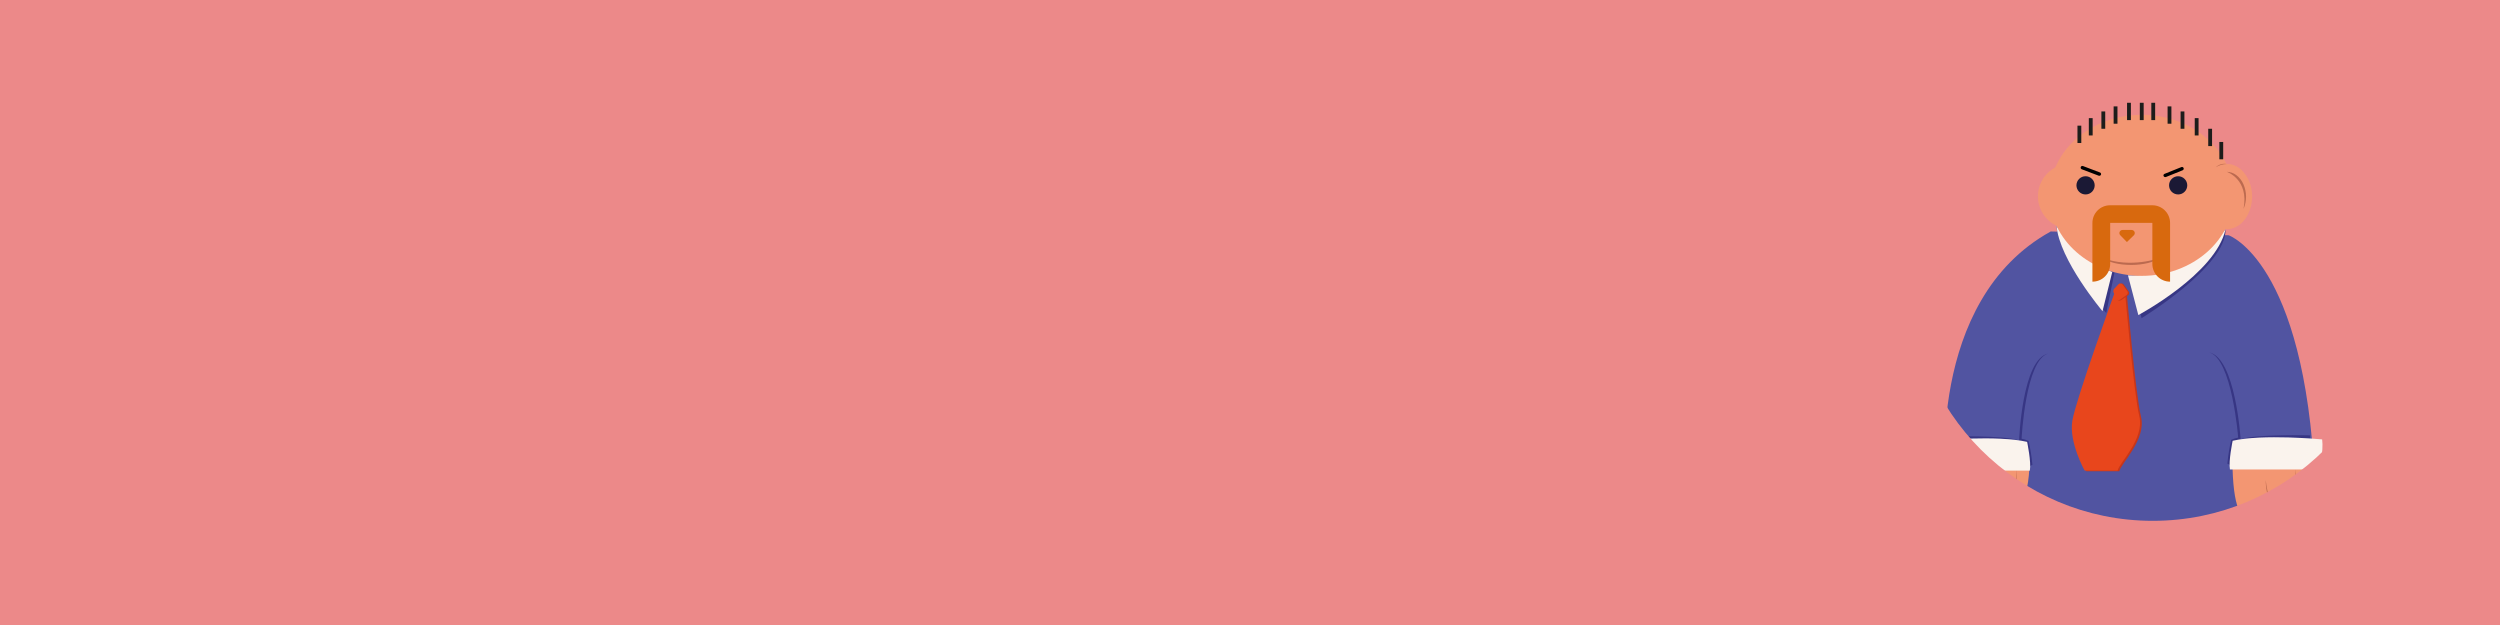
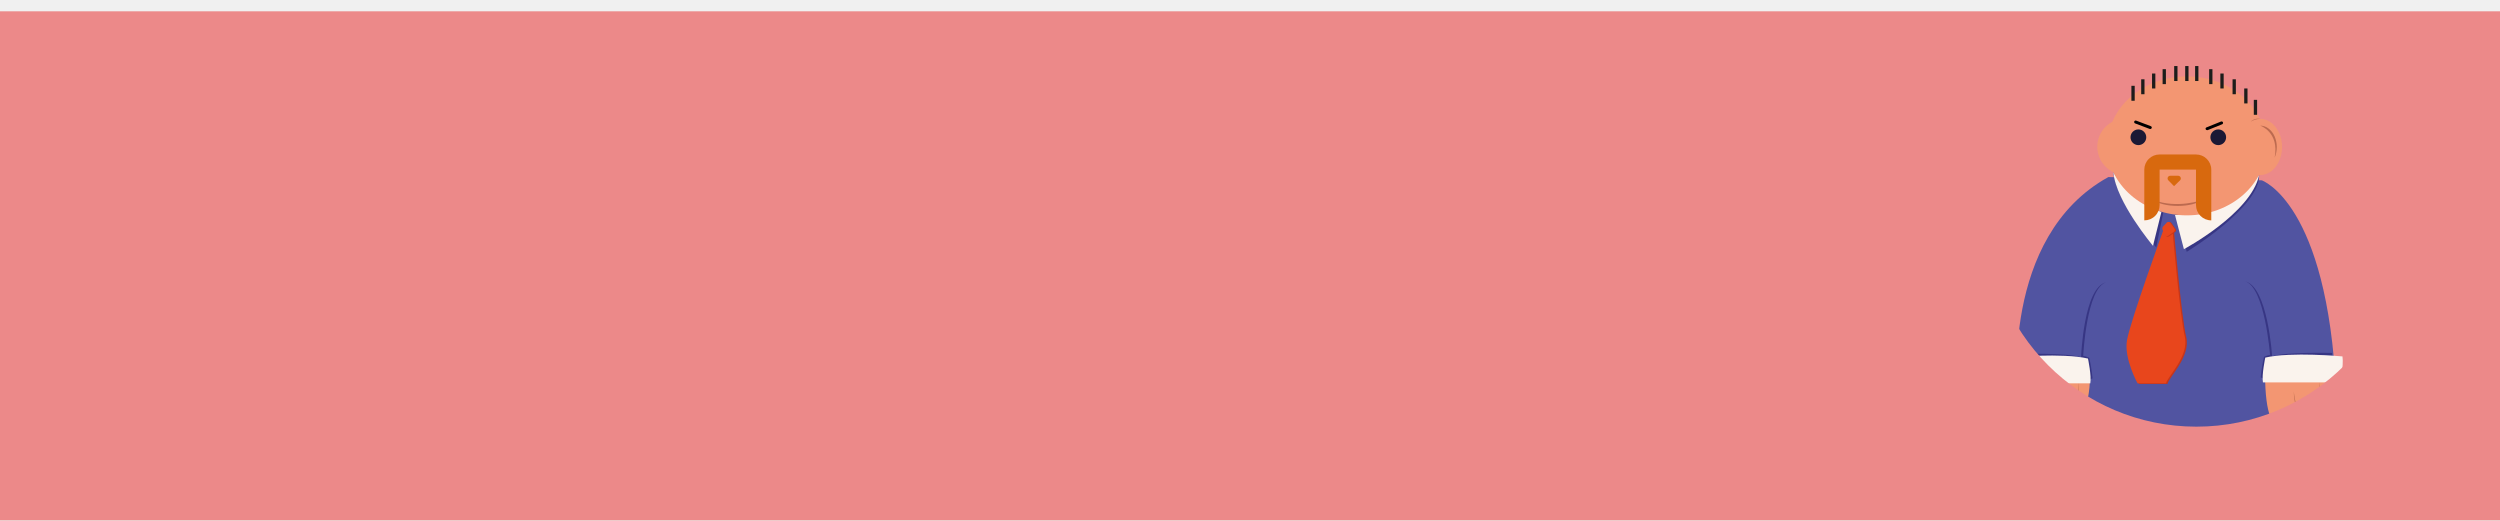
- <svg xmlns="http://www.w3.org/2000/svg" width="144" height="36" viewBox="0 0 144 36" fill="none">
-   <rect width="144" height="36" fill="#EC8989" />
-   <mask id="mask0_431_15" style="mask-type:alpha" maskUnits="userSpaceOnUse" x="110" y="2" width="28" height="28">
-     <path d="M138 16C138 23.732 131.732 30 124 30C116.268 30 110 23.732 110 16C110 8.268 116.268 2 124 2C131.732 2 138 8.268 138 16Z" fill="#EC8989" />
+ <svg xmlns="http://www.w3.org/2000/svg" width="221" height="46" viewBox="0 0 221 46" fill="none">
+   <rect y="1" width="221" height="45" fill="#EC8989" />
+   <mask id="mask0_731_7" style="mask-type:alpha" maskUnits="userSpaceOnUse" x="175" y="0" width="38" height="38">
+     <path d="M212.693 19.183C212.693 29.419 204.395 37.717 194.159 37.717C183.923 37.717 175.625 29.419 175.625 19.183C175.625 8.946 183.923 0.648 194.159 0.648C204.395 0.648 212.693 8.946 212.693 19.183Z" fill="#EC8989" />
  </mask>
-   <g mask="url(#mask0_431_15)">
-     <path d="M112.075 27.937C112.075 27.937 110.872 17.33 118.123 13.333L128.367 13.55C128.367 13.55 132.745 15.048 133.333 27.674L123.172 32L112.075 27.937Z" fill="#5154A1" />
-     <path d="M128.19 13.211C128.19 13.211 125.842 16.18 122.75 16.038L123.355 18.326C123.355 18.326 128.261 15.336 128.19 13.211Z" fill="#373684" />
-     <path d="M128.19 13.211C128.19 13.211 125.664 16.003 122.571 15.861L123.168 18.148C123.168 18.148 127.629 15.769 128.19 13.211Z" fill="#FAF3ED" />
-     <path d="M121.794 15.696L121.319 18.03C121.319 18.03 118.613 14.965 118.447 13.001C118.445 13.001 120.771 15.539 121.794 15.696Z" fill="#373684" />
-     <path d="M121.666 15.665L121.105 17.924C121.105 17.924 118.613 14.962 118.454 13.001C119.221 14.201 120.344 15.133 121.666 15.665Z" fill="#FAF3ED" />
-     <path d="M122.505 16.918C122.505 16.918 123.004 22.689 123.322 24.008C123.64 25.326 122.162 26.689 122.074 27.144H120.17C120.17 27.144 119.258 25.507 119.461 24.273C119.664 23.038 121.922 16.845 121.922 16.845L122.505 16.918Z" fill="#C7361A" />
-     <path d="M122.405 16.882C122.405 16.882 122.904 22.653 123.222 23.972C123.541 25.29 122.061 26.653 121.972 27.108H120.075C120.075 27.108 119.161 25.471 119.366 24.237C119.571 23.002 121.82 16.807 121.82 16.807L122.405 16.882Z" fill="#E8461C" />
-     <path d="M121.816 16.668L122.087 16.378C122.103 16.361 122.123 16.347 122.145 16.339C122.167 16.33 122.19 16.326 122.213 16.328C122.237 16.329 122.261 16.336 122.282 16.348C122.302 16.359 122.32 16.375 122.333 16.394L122.613 16.787C122.626 16.804 122.635 16.823 122.64 16.844C122.645 16.864 122.646 16.886 122.642 16.906C122.639 16.927 122.632 16.947 122.621 16.965C122.61 16.983 122.595 16.998 122.578 17.01L122.185 17.288C122.166 17.302 122.144 17.311 122.121 17.315C122.097 17.32 122.073 17.32 122.05 17.315C122.027 17.308 122.006 17.297 121.988 17.282C121.97 17.266 121.955 17.247 121.946 17.224L121.785 16.842C121.776 16.813 121.776 16.781 121.785 16.752C121.787 16.721 121.797 16.692 121.816 16.668Z" fill="#C7361A" />
-     <path d="M121.765 16.649L122.028 16.369C122.044 16.353 122.062 16.34 122.083 16.331C122.105 16.326 122.128 16.326 122.149 16.331C122.172 16.332 122.194 16.338 122.213 16.349C122.234 16.36 122.251 16.376 122.264 16.395L122.534 16.775C122.545 16.791 122.554 16.809 122.558 16.828C122.562 16.848 122.562 16.868 122.558 16.888C122.555 16.908 122.547 16.928 122.536 16.945C122.526 16.962 122.512 16.978 122.496 16.989L122.121 17.257C122.101 17.27 122.079 17.279 122.057 17.283C122.034 17.288 122.011 17.288 121.988 17.283C121.966 17.277 121.946 17.265 121.929 17.25C121.911 17.235 121.897 17.216 121.889 17.195L121.734 16.826C121.725 16.798 121.725 16.768 121.734 16.74C121.735 16.707 121.746 16.676 121.765 16.649Z" fill="#E8461C" />
-     <path d="M119.264 13.188C119.017 13.188 118.773 13.14 118.545 13.045C118.316 12.95 118.109 12.812 117.935 12.637C117.76 12.462 117.622 12.255 117.527 12.026C117.433 11.798 117.384 11.553 117.385 11.306C117.385 10.808 117.583 10.33 117.935 9.977C118.288 9.625 118.766 9.427 119.264 9.427C119.763 9.427 120.241 9.625 120.594 9.977C120.947 10.33 121.146 10.808 121.146 11.306C121.146 11.806 120.948 12.284 120.595 12.637C120.242 12.99 119.764 13.188 119.264 13.188Z" fill="#F39672" />
-     <path d="M126.803 11.322C126.801 10.968 126.881 10.618 127.037 10.3C127.174 10.012 127.392 9.771 127.664 9.606C127.91 9.459 128.201 9.408 128.481 9.462C128.775 9.525 129.038 9.686 129.228 9.917C129.449 10.177 129.601 10.487 129.67 10.821C129.744 11.172 129.739 11.536 129.654 11.886C129.579 12.214 129.42 12.518 129.195 12.769C128.996 12.989 128.728 13.136 128.435 13.186C128.379 13.195 128.322 13.2 128.265 13.2C128.17 13.2 128.075 13.188 127.982 13.164C127.629 13.062 127.327 12.829 127.139 12.513C126.917 12.155 126.8 11.743 126.803 11.322Z" fill="#F39672" />
-     <path d="M123.364 15.89C120.433 15.89 118.063 13.816 118.063 11.252C118.063 8.687 120.44 6.613 123.364 6.613C126.289 6.613 128.665 8.687 128.665 11.252C128.665 13.816 126.295 15.89 123.364 15.89Z" fill="#F39672" />
-     <path d="M124.713 10.198C124.726 10.2 124.738 10.2 124.751 10.198L125.721 9.807C125.745 9.797 125.764 9.779 125.774 9.755C125.785 9.731 125.785 9.703 125.776 9.679C125.766 9.655 125.747 9.636 125.723 9.625C125.699 9.615 125.672 9.614 125.648 9.624L124.676 10.015C124.664 10.02 124.653 10.027 124.643 10.036C124.634 10.045 124.626 10.056 124.621 10.068C124.617 10.079 124.614 10.092 124.614 10.105C124.614 10.118 124.617 10.131 124.623 10.143C124.631 10.16 124.644 10.174 124.66 10.184C124.676 10.194 124.694 10.199 124.713 10.198Z" fill="black" />
-     <path d="M120.923 10.125C120.944 10.125 120.963 10.119 120.98 10.107C120.996 10.096 121.009 10.08 121.016 10.061C121.021 10.049 121.023 10.036 121.023 10.023C121.022 10.011 121.019 9.998 121.014 9.986C121.008 9.974 121.001 9.964 120.991 9.955C120.982 9.946 120.971 9.94 120.959 9.935L119.98 9.564C119.956 9.555 119.928 9.556 119.904 9.566C119.88 9.577 119.862 9.597 119.852 9.622C119.843 9.646 119.844 9.673 119.854 9.697C119.865 9.721 119.885 9.74 119.91 9.75L120.888 10.121C120.899 10.124 120.911 10.126 120.923 10.125Z" fill="black" />
-     <path d="M120.128 11.2C120.059 11.2 119.991 11.187 119.927 11.161C119.863 11.134 119.805 11.095 119.757 11.047C119.708 10.998 119.669 10.94 119.643 10.876C119.616 10.812 119.603 10.744 119.603 10.675C119.603 10.536 119.659 10.403 119.757 10.305C119.856 10.206 119.989 10.151 120.128 10.151C120.267 10.151 120.401 10.206 120.499 10.305C120.598 10.403 120.653 10.536 120.654 10.675C120.654 10.744 120.64 10.812 120.614 10.876C120.587 10.94 120.549 10.998 120.5 11.047C120.451 11.095 120.393 11.134 120.329 11.161C120.266 11.187 120.197 11.2 120.128 11.2Z" fill="#1B1935" />
-     <path d="M125.462 11.2C125.323 11.2 125.189 11.145 125.09 11.047C124.992 10.948 124.937 10.814 124.937 10.675C124.937 10.536 124.993 10.403 125.091 10.305C125.19 10.206 125.323 10.151 125.462 10.151C125.601 10.151 125.734 10.207 125.832 10.305C125.931 10.403 125.986 10.536 125.986 10.675C125.986 10.744 125.973 10.812 125.946 10.876C125.92 10.94 125.882 10.998 125.833 11.046C125.784 11.095 125.727 11.134 125.663 11.161C125.599 11.187 125.531 11.2 125.462 11.2Z" fill="#1B1935" />
-     <path d="M129.228 12.033C129.324 11.807 129.373 11.563 129.372 11.318C129.37 11.073 129.318 10.831 129.219 10.607C129.131 10.402 128.991 10.223 128.813 10.087C128.654 9.966 128.46 9.9 128.261 9.897C128.261 9.897 129.555 10.324 129.228 12.033Z" fill="#BC6A4F" />
-     <path d="M128.261 9.449C128.037 9.452 127.818 9.516 127.629 9.635C127.711 9.554 127.811 9.495 127.921 9.463C128.032 9.43 128.148 9.426 128.261 9.449Z" fill="#BC6A4F" />
-     <path d="M121.109 14.856C121.42 15.097 122.041 15.261 122.757 15.261C123.472 15.261 124.082 15.097 124.404 14.856C124.404 14.856 122.75 15.482 121.109 14.856Z" fill="#BC6A4F" />
-     <path d="M125.822 6.419H125.602V7.417H125.822V6.419Z" fill="#1D1D1B" />
-     <path d="M126.637 6.804H126.417V7.802H126.637V6.804Z" fill="#1D1D1B" />
-     <path d="M127.415 7.417H127.194V8.415H127.415V7.417Z" fill="#1D1D1B" />
-     <path d="M128.056 8.177H127.835V9.175H128.056V8.177Z" fill="#1D1D1B" />
-     <path d="M125.073 6.128H124.853V7.126H125.073V6.128Z" fill="#1D1D1B" />
-     <path d="M124.137 5.92H123.916V6.918H124.137V5.92Z" fill="#1D1D1B" />
-     <path d="M123.475 5.92H123.254V6.918H123.475V5.92Z" fill="#1D1D1B" />
-     <path d="M122.739 5.92H122.518V6.918H122.739V5.92Z" fill="#1D1D1B" />
-     <path d="M121.966 6.128H121.745V7.126H121.966V6.128Z" fill="#1D1D1B" />
-     <path d="M121.261 6.419H121.04V7.417H121.261V6.419Z" fill="#1D1D1B" />
-     <path d="M120.537 6.804H120.316V7.802H120.537V6.804Z" fill="#1D1D1B" />
-     <path d="M119.883 7.238H119.662V8.237H119.883V7.238Z" fill="#1D1D1B" />
-     <path d="M124.696 12.12C124.506 11.931 124.248 11.824 123.98 11.824H121.537C121.404 11.824 121.273 11.85 121.15 11.901C121.027 11.952 120.916 12.026 120.822 12.12C120.632 12.31 120.524 12.567 120.523 12.836V16.224C120.658 16.224 120.791 16.198 120.915 16.147C121.039 16.096 121.151 16.021 121.246 15.926C121.341 15.831 121.417 15.719 121.468 15.595C121.52 15.471 121.546 15.338 121.546 15.204V12.836H123.976V15.204C123.976 15.474 124.083 15.734 124.275 15.925C124.466 16.116 124.726 16.224 124.996 16.224V12.836C124.996 12.703 124.969 12.571 124.917 12.448C124.866 12.325 124.79 12.214 124.696 12.12Z" fill="#D8690E" />
-     <path d="M122.255 13.246H122.785C122.82 13.246 122.855 13.257 122.884 13.277C122.914 13.297 122.936 13.325 122.95 13.358C122.963 13.391 122.966 13.427 122.959 13.462C122.952 13.497 122.934 13.528 122.909 13.553L122.509 13.942L122.127 13.549C122.103 13.523 122.086 13.492 122.08 13.457C122.074 13.423 122.078 13.387 122.091 13.355C122.105 13.323 122.128 13.296 122.157 13.276C122.186 13.257 122.22 13.246 122.255 13.246Z" fill="#D8690E" />
-     <path d="M116.301 25.368C116.301 25.368 116.672 27.011 116.663 26.978C116.79 26.895 116.925 26.827 117.067 26.775C117.025 26.311 116.951 25.852 116.846 25.398C116.718 25.339 116.583 25.296 116.444 25.27C116.444 25.27 116.665 20.705 117.99 20.36C116.469 20.659 116.301 25.368 116.301 25.368Z" fill="#373684" />
-     <path d="M116.301 25.369C115.051 25.185 113.27 25.261 112.301 25.322V25.139C112.301 25.139 115.437 25.059 116.301 25.369Z" fill="#373684" />
-     <path d="M129.06 25.302C129.06 25.302 128.692 26.947 128.698 26.912C128.572 26.83 128.437 26.761 128.296 26.709C128.34 26.246 128.413 25.786 128.517 25.333C128.645 25.275 128.781 25.232 128.919 25.207C128.919 25.207 128.566 20.639 127.243 20.297C128.767 20.599 129.06 25.302 129.06 25.302Z" fill="#373684" />
-     <path d="M129.061 25.302C130.313 25.121 132.093 25.194 133.063 25.256V25.075C133.063 25.075 129.931 24.995 129.061 25.302Z" fill="#373684" />
-     <g clip-path="url(#clip0_431_15)">
-       <path d="M116.888 26.996C116.888 26.996 116.814 29.517 115.902 28.717C115.902 28.717 115.441 29.977 114.885 29.003C114.885 29.003 114.351 30.432 113.879 28.946C113.879 28.946 113.26 30.805 112.632 28.774C112.632 28.774 110.639 32.167 110.482 26.996L116.888 26.996Z" fill="#F39672" />
-       <path d="M116.146 26.995C116.146 27.633 116.058 28.247 115.901 28.717C115.901 28.717 116.219 28.217 116.146 26.995Z" fill="#BC6A4F" />
-       <path d="M115.045 26.996C115.095 28.398 114.885 29.003 114.885 29.003C114.885 29.003 115.203 28.491 115.045 26.996Z" fill="#BC6A4F" />
-       <path d="M114.125 26.995C114.11 27.695 114.025 28.369 113.879 28.945C113.973 28.696 114.045 28.39 114.088 28.051C114.13 27.712 114.143 27.35 114.125 26.995Z" fill="#BC6A4F" />
-       <path d="M112.393 27.651C112.44 28.07 112.521 28.454 112.631 28.774C112.558 28.664 112.497 28.501 112.455 28.303C112.413 28.105 112.392 27.879 112.393 27.651Z" fill="#BC6A4F" />
+   <g mask="url(#mask0_731_7)">
+     <path d="M178.371 34.986C178.371 34.986 176.779 20.944 186.378 15.653L199.94 15.941C199.94 15.941 205.737 17.924 206.515 34.638L193.063 40.365L178.371 34.986Z" fill="#5154A1" />
+     <path d="M199.706 15.491C199.706 15.491 196.598 19.421 192.504 19.234L193.306 22.263C193.306 22.263 199.8 18.304 199.706 15.491Z" fill="#373684" />
+     <path d="M199.706 15.491C199.706 15.491 196.361 19.187 192.268 19L193.057 22.026C193.057 22.026 198.964 18.877 199.706 15.491Z" fill="#FAF3ED" />
+     <path d="M191.238 18.78L190.609 21.871C190.609 21.871 187.027 17.812 186.808 15.213C186.805 15.213 189.884 18.573 191.238 18.78Z" fill="#373684" />
+     <path d="M191.068 18.739L190.326 21.731C190.326 21.731 187.027 17.809 186.817 15.213C187.833 16.802 189.319 18.035 191.068 18.739Z" fill="#FAF3ED" />
+     <path d="M192.179 20.398C192.179 20.398 192.84 28.039 193.261 29.785C193.682 31.53 191.726 33.334 191.609 33.937H189.089C189.089 33.937 187.881 31.77 188.15 30.135C188.419 28.501 191.407 20.302 191.407 20.302L192.179 20.398Z" fill="#C7361A" />
+     <path d="M192.047 20.35C192.047 20.35 192.708 27.991 193.129 29.737C193.55 31.482 191.591 33.286 191.474 33.889H188.962C188.962 33.889 187.752 31.722 188.024 30.088C188.296 28.453 191.272 20.251 191.272 20.251L192.047 20.35Z" fill="#E8461C" />
+     <path d="M191.267 20.068L191.627 19.685C191.647 19.662 191.673 19.644 191.703 19.632C191.731 19.62 191.762 19.615 191.793 19.618C191.825 19.62 191.856 19.629 191.884 19.644C191.911 19.659 191.934 19.68 191.951 19.706L192.323 20.226C192.339 20.248 192.352 20.274 192.358 20.301C192.365 20.328 192.365 20.356 192.361 20.384C192.357 20.411 192.347 20.438 192.332 20.462C192.318 20.485 192.299 20.506 192.276 20.521L191.755 20.89C191.73 20.908 191.701 20.92 191.67 20.925C191.64 20.932 191.608 20.932 191.577 20.925C191.547 20.916 191.519 20.901 191.495 20.881C191.471 20.86 191.452 20.834 191.439 20.805L191.226 20.299C191.214 20.26 191.214 20.218 191.226 20.179C191.228 20.139 191.243 20.1 191.267 20.068V20.068Z" fill="#C7361A" />
+     <path d="M191.2 20.044L191.548 19.672C191.569 19.651 191.594 19.634 191.621 19.623C191.65 19.615 191.68 19.615 191.709 19.623C191.739 19.623 191.768 19.631 191.794 19.646C191.821 19.661 191.844 19.682 191.861 19.707L192.218 20.21C192.233 20.231 192.244 20.255 192.25 20.281C192.256 20.307 192.256 20.334 192.25 20.36C192.246 20.387 192.236 20.413 192.221 20.436C192.207 20.458 192.189 20.478 192.168 20.494L191.671 20.848C191.645 20.865 191.616 20.877 191.586 20.883C191.556 20.889 191.525 20.889 191.495 20.883C191.466 20.874 191.439 20.859 191.416 20.839C191.393 20.819 191.375 20.794 191.364 20.766L191.159 20.278C191.147 20.241 191.147 20.201 191.159 20.164C191.16 20.12 191.175 20.079 191.2 20.044V20.044Z" fill="#E8461C" />
+     <path d="M187.89 15.461C187.563 15.461 187.239 15.397 186.937 15.271C186.635 15.146 186.36 14.963 186.129 14.731C185.898 14.5 185.715 14.225 185.59 13.923C185.465 13.621 185.401 13.297 185.401 12.97C185.401 12.31 185.664 11.677 186.13 11.21C186.597 10.744 187.23 10.481 187.89 10.481C188.55 10.481 189.183 10.743 189.65 11.21C190.118 11.677 190.38 12.31 190.381 12.97C190.381 13.631 190.119 14.264 189.651 14.732C189.184 15.199 188.551 15.461 187.89 15.461V15.461Z" fill="#F39672" />
+     <path d="M197.87 12.992C197.867 12.523 197.974 12.059 198.18 11.638C198.361 11.258 198.65 10.938 199.01 10.72C199.335 10.526 199.72 10.458 200.092 10.53C200.48 10.613 200.828 10.825 201.08 11.132C201.373 11.475 201.574 11.887 201.665 12.328C201.764 12.794 201.757 13.275 201.645 13.738C201.544 14.173 201.335 14.575 201.036 14.907C200.773 15.199 200.418 15.394 200.031 15.46C199.956 15.472 199.881 15.477 199.805 15.477C199.679 15.478 199.553 15.462 199.431 15.431C198.963 15.295 198.564 14.986 198.314 14.568C198.021 14.095 197.867 13.549 197.87 12.992V12.992Z" fill="#F39672" />
+     <path d="M193.318 19.038C189.437 19.038 186.3 16.292 186.3 12.897C186.3 9.503 189.446 6.757 193.318 6.757C197.189 6.757 200.335 9.503 200.335 12.897C200.335 16.292 197.198 19.038 193.318 19.038Z" fill="#F39672" />
+     <path d="M195.103 11.504C195.119 11.506 195.136 11.506 195.153 11.504L196.436 10.986C196.468 10.973 196.494 10.948 196.507 10.916C196.521 10.884 196.522 10.849 196.509 10.816C196.496 10.784 196.471 10.759 196.439 10.745C196.408 10.731 196.372 10.731 196.34 10.743L195.053 11.261C195.037 11.267 195.022 11.276 195.01 11.288C194.998 11.3 194.988 11.315 194.981 11.331C194.975 11.346 194.971 11.363 194.972 11.381C194.972 11.398 194.976 11.415 194.983 11.431C194.994 11.453 195.011 11.472 195.032 11.485C195.053 11.498 195.078 11.504 195.103 11.504V11.504Z" fill="black" />
+     <path d="M190.086 11.406C190.113 11.405 190.139 11.397 190.161 11.382C190.182 11.367 190.199 11.346 190.209 11.321C190.215 11.305 190.218 11.288 190.217 11.271C190.217 11.254 190.213 11.237 190.206 11.222C190.198 11.206 190.188 11.192 190.176 11.181C190.163 11.169 190.149 11.16 190.133 11.154L188.837 10.663C188.805 10.65 188.769 10.652 188.737 10.666C188.705 10.68 188.68 10.706 188.668 10.739C188.655 10.771 188.656 10.808 188.671 10.839C188.685 10.871 188.711 10.896 188.744 10.909L190.039 11.4C190.054 11.405 190.07 11.406 190.086 11.406V11.406Z" fill="black" />
+     <path d="M189.033 12.829C188.941 12.829 188.851 12.811 188.767 12.776C188.682 12.741 188.605 12.69 188.541 12.626C188.476 12.561 188.425 12.484 188.39 12.4C188.355 12.315 188.337 12.225 188.337 12.133C188.338 11.949 188.411 11.773 188.542 11.643C188.672 11.513 188.849 11.44 189.033 11.44C189.217 11.44 189.394 11.513 189.524 11.643C189.654 11.773 189.728 11.949 189.729 12.133C189.729 12.225 189.711 12.315 189.676 12.4C189.641 12.484 189.59 12.561 189.525 12.626C189.46 12.69 189.384 12.741 189.299 12.776C189.215 12.811 189.124 12.829 189.033 12.829V12.829Z" fill="#1B1935" />
+     <path d="M196.095 12.829C195.91 12.829 195.733 12.756 195.603 12.626C195.472 12.495 195.399 12.318 195.399 12.133C195.4 11.949 195.473 11.773 195.604 11.643C195.734 11.513 195.911 11.44 196.095 11.44C196.279 11.44 196.455 11.513 196.585 11.643C196.715 11.773 196.788 11.95 196.788 12.133C196.788 12.225 196.771 12.315 196.736 12.399C196.701 12.484 196.65 12.561 196.586 12.625C196.522 12.69 196.445 12.741 196.361 12.776C196.276 12.811 196.186 12.829 196.095 12.829V12.829Z" fill="#1B1935" />
+     <path d="M201.08 13.932C201.207 13.633 201.272 13.31 201.27 12.985C201.268 12.66 201.2 12.34 201.068 12.043C200.951 11.772 200.766 11.535 200.53 11.356C200.32 11.196 200.064 11.107 199.799 11.104C199.799 11.104 201.513 11.669 201.08 13.932Z" fill="#BC6A4F" />
+     <path d="M199.799 10.511C199.503 10.514 199.213 10.599 198.963 10.757C199.071 10.65 199.204 10.571 199.35 10.528C199.496 10.486 199.65 10.48 199.799 10.511V10.511Z" fill="#BC6A4F" />
+     <path d="M190.332 17.67C190.744 17.989 191.565 18.205 192.513 18.205C193.46 18.205 194.267 17.989 194.694 17.67C194.694 17.67 192.504 18.497 190.332 17.67Z" fill="#BC6A4F" />
+     <path d="M196.572 6.499H196.279V7.821H196.572V6.499Z" fill="#1D1D1B" />
+     <path d="M197.65 7.009H197.358V8.33H197.65V7.009Z" fill="#1D1D1B" />
+     <path d="M198.68 7.821H198.388V9.143H198.68V7.821Z" fill="#1D1D1B" />
+     <path d="M199.528 8.827H199.236V10.149H199.528V8.827Z" fill="#1D1D1B" />
+     <path d="M195.58 6.115H195.288V7.437H195.58V6.115Z" fill="#1D1D1B" />
+     <path d="M194.34 5.839H194.048V7.161H194.34V5.839Z" fill="#1D1D1B" />
+     <path d="M193.464 5.839H193.171V7.161H193.464V5.839Z" fill="#1D1D1B" />
+     <path d="M192.49 5.839H192.197V7.161H192.49V5.839Z" fill="#1D1D1B" />
+     <path d="M191.466 6.115H191.174V7.437H191.466V6.115Z" fill="#1D1D1B" />
+     <path d="M190.533 6.499H190.24V7.821H190.533V6.499Z" fill="#1D1D1B" />
+     <path d="M189.574 7.009H189.281V8.33H189.574V7.009Z" fill="#1D1D1B" />
+     <path d="M188.708 7.585H188.416V8.907H188.708V7.585Z" fill="#1D1D1B" />
+     <path d="M195.08 14.048C194.828 13.797 194.488 13.656 194.132 13.656H190.898C190.722 13.656 190.548 13.691 190.386 13.758C190.223 13.825 190.075 13.924 189.951 14.048C189.699 14.299 189.557 14.64 189.556 14.995V19.481C189.734 19.481 189.91 19.447 190.074 19.379C190.238 19.311 190.388 19.212 190.513 19.086C190.639 18.961 190.739 18.812 190.807 18.648C190.875 18.484 190.91 18.308 190.91 18.13V14.995H194.126V18.13C194.126 18.488 194.269 18.832 194.522 19.085C194.776 19.339 195.119 19.481 195.477 19.481V14.995C195.477 14.819 195.441 14.645 195.373 14.482C195.305 14.32 195.205 14.172 195.08 14.048V14.048Z" fill="#D8690E" />
+     <path d="M191.849 15.537H192.55C192.597 15.537 192.643 15.552 192.682 15.578C192.721 15.604 192.751 15.642 192.768 15.685C192.786 15.729 192.79 15.777 192.781 15.823C192.771 15.869 192.748 15.911 192.714 15.944L192.185 16.458L191.679 15.938C191.647 15.904 191.626 15.862 191.617 15.817C191.609 15.771 191.614 15.724 191.632 15.682C191.65 15.639 191.68 15.603 191.719 15.577C191.757 15.551 191.802 15.537 191.849 15.537V15.537Z" fill="#D8690E" />
+     <path d="M183.966 31.585C183.966 31.585 184.457 33.761 184.445 33.717C184.613 33.607 184.792 33.517 184.98 33.448C184.924 32.834 184.827 32.226 184.688 31.626C184.519 31.547 184.34 31.49 184.156 31.456C184.156 31.456 184.448 25.412 186.203 24.956C184.188 25.351 183.966 31.585 183.966 31.585Z" fill="#373684" />
+     <path d="M183.966 31.586C182.311 31.343 179.954 31.442 178.67 31.524V31.282C178.67 31.282 182.823 31.176 183.966 31.586Z" fill="#373684" />
+     <path d="M200.858 31.499C200.858 31.499 200.369 33.678 200.378 33.631C200.211 33.521 200.033 33.431 199.846 33.362C199.903 32.749 200.001 32.14 200.138 31.54C200.308 31.463 200.487 31.407 200.671 31.373C200.671 31.373 200.203 25.326 198.451 24.873C200.469 25.274 200.858 31.499 200.858 31.499Z" fill="#373684" />
+     <path d="M200.858 31.499C202.516 31.259 204.873 31.356 206.157 31.438V31.198C206.157 31.198 202.01 31.093 200.858 31.499Z" fill="#373684" />
+     <g clip-path="url(#clip0_731_7)">
+       <path d="M184.743 33.74C184.743 33.74 184.646 37.078 183.439 36.019C183.439 36.019 182.828 37.686 182.092 36.397C182.092 36.397 181.385 38.288 180.76 36.321C180.76 36.321 179.941 38.783 179.109 36.094C179.109 36.094 176.471 40.586 176.263 33.74L184.743 33.74Z" fill="#F39672" />
+       <path d="M183.761 33.74C183.762 34.584 183.646 35.397 183.437 36.019C183.437 36.019 183.858 35.357 183.761 33.74Z" fill="#BC6A4F" />
+       <path d="M182.304 33.739C182.37 35.596 182.092 36.397 182.092 36.397C182.092 36.397 182.513 35.719 182.304 33.739Z" fill="#BC6A4F" />
+       <path d="M181.085 33.74C181.066 34.666 180.953 35.559 180.76 36.321C180.885 35.992 180.98 35.586 181.036 35.137C181.093 34.689 181.11 34.21 181.085 33.74Z" fill="#BC6A4F" />
+       <path d="M178.793 34.607C178.855 35.162 178.963 35.67 179.107 36.095C179.01 35.948 178.93 35.732 178.874 35.47C178.819 35.208 178.791 34.91 178.793 34.607V34.607Z" fill="#BC6A4F" />
    </g>
-     <g clip-path="url(#clip1_431_15)">
-       <path d="M135 26.996C135 26.996 134.927 29.517 134.015 28.717C134.015 28.717 133.553 29.977 132.997 29.003C132.997 29.003 132.463 30.432 131.991 28.946C131.991 28.946 131.372 30.805 130.744 28.774C130.744 28.774 128.752 32.167 128.595 26.996L135 26.996Z" fill="#F39672" />
-       <path d="M134.258 26.995C134.258 27.633 134.171 28.247 134.013 28.717C134.013 28.717 134.331 28.217 134.258 26.995Z" fill="#BC6A4F" />
-       <path d="M133.158 26.996C133.207 28.398 132.997 29.003 132.997 29.003C132.997 29.003 133.316 28.491 133.158 26.996Z" fill="#BC6A4F" />
-       <path d="M132.237 26.995C132.222 27.695 132.137 28.369 131.991 28.945C132.085 28.696 132.157 28.39 132.2 28.051C132.243 27.712 132.255 27.35 132.237 26.995Z" fill="#BC6A4F" />
-       <path d="M130.506 27.651C130.553 28.07 130.634 28.454 130.743 28.774C130.67 28.664 130.609 28.501 130.567 28.303C130.525 28.105 130.504 27.879 130.506 27.651Z" fill="#BC6A4F" />
+     <g clip-path="url(#clip1_731_7)">
+       <path d="M208.721 33.74C208.721 33.74 208.624 37.078 207.417 36.019C207.417 36.019 206.806 37.686 206.07 36.397C206.07 36.397 205.363 38.288 204.738 36.321C204.738 36.321 203.919 38.783 203.087 36.094C203.087 36.094 200.449 40.586 200.241 33.74L208.721 33.74Z" fill="#F39672" />
+       <path d="M207.739 33.74C207.74 34.584 207.624 35.397 207.415 36.019C207.415 36.019 207.836 35.357 207.739 33.74Z" fill="#BC6A4F" />
+       <path d="M206.282 33.739C206.348 35.596 206.07 36.397 206.07 36.397C206.07 36.397 206.491 35.719 206.282 33.739Z" fill="#BC6A4F" />
+       <path d="M205.063 33.74C205.044 34.666 204.931 35.559 204.738 36.321C204.863 35.992 204.958 35.586 205.014 35.137C205.071 34.689 205.088 34.21 205.063 33.74Z" fill="#BC6A4F" />
+       <path d="M202.771 34.607C202.833 35.162 202.941 35.67 203.085 36.095C202.988 35.948 202.908 35.732 202.852 35.47C202.797 35.208 202.769 34.91 202.771 34.607V34.607Z" fill="#BC6A4F" />
    </g>
-     <path d="M111.777 27.108C111.777 27.108 111.516 26.075 111.607 25.372C111.607 25.372 115.053 25.054 116.762 25.452C116.762 25.452 117.01 26.627 116.919 27.108H111.777Z" fill="#FAF3ED" />
-     <path d="M133.586 27.043C133.586 27.043 133.847 26.011 133.756 25.309C133.756 25.309 130.311 24.991 128.601 25.388C128.601 25.388 128.354 26.564 128.444 27.043H133.586Z" fill="#FAF3ED" />
+     <path d="M177.977 33.889C177.977 33.889 177.632 32.521 177.752 31.591C177.752 31.591 182.313 31.17 184.577 31.696C184.577 31.696 184.904 33.252 184.784 33.889H177.977Z" fill="#FAF3ED" />
+     <path d="M206.85 33.803C206.85 33.803 207.195 32.437 207.075 31.507C207.075 31.507 202.513 31.086 200.25 31.612C200.25 31.612 199.923 33.168 200.043 33.803H206.85Z" fill="#FAF3ED" />
  </g>
  <defs>
-     <clipPath id="clip0_431_15">
-       <rect width="6.405" height="2.871" fill="white" transform="translate(116.888 29.8672) rotate(-180)" />
+     <clipPath id="clip0_731_7">
+       <rect width="8.48" height="3.801" fill="white" transform="translate(184.743 37.541) rotate(-180)" />
    </clipPath>
-     <clipPath id="clip1_431_15">
-       <rect width="6.405" height="2.871" fill="white" transform="translate(135 29.8672) rotate(-180)" />
+     <clipPath id="clip1_731_7">
+       <rect width="8.48" height="3.801" fill="white" transform="translate(208.721 37.541) rotate(-180)" />
    </clipPath>
  </defs>
</svg>
